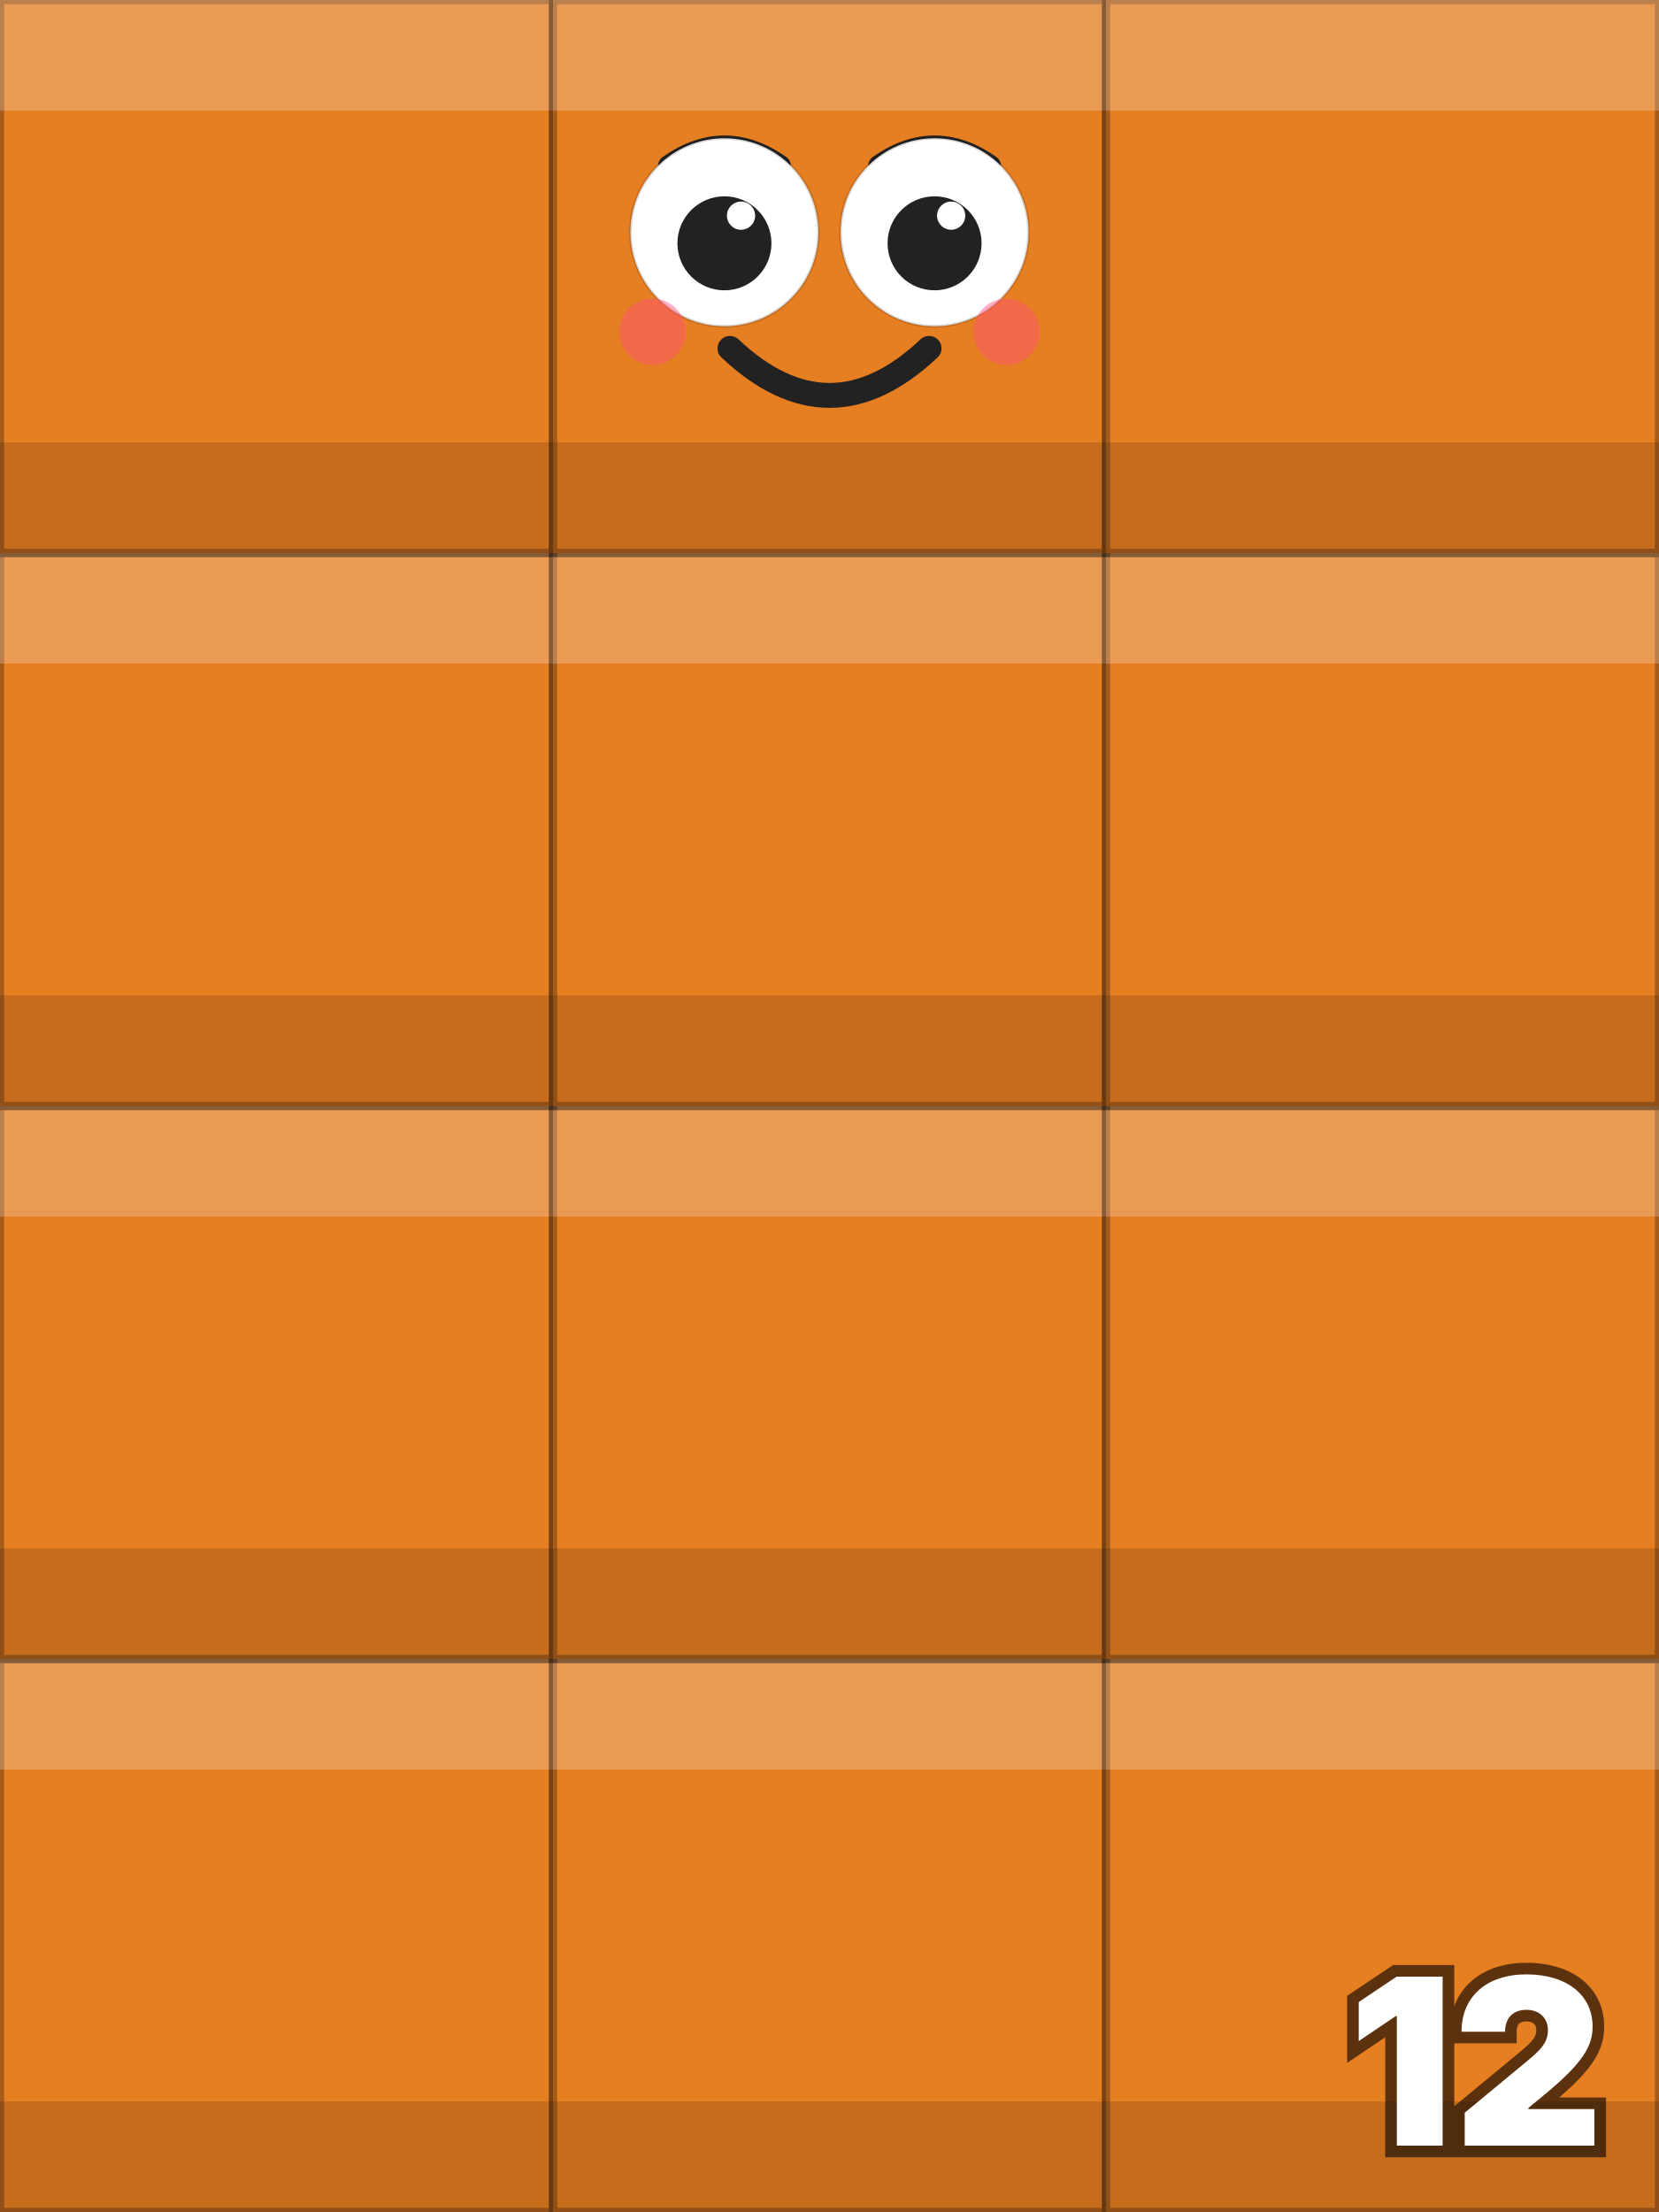
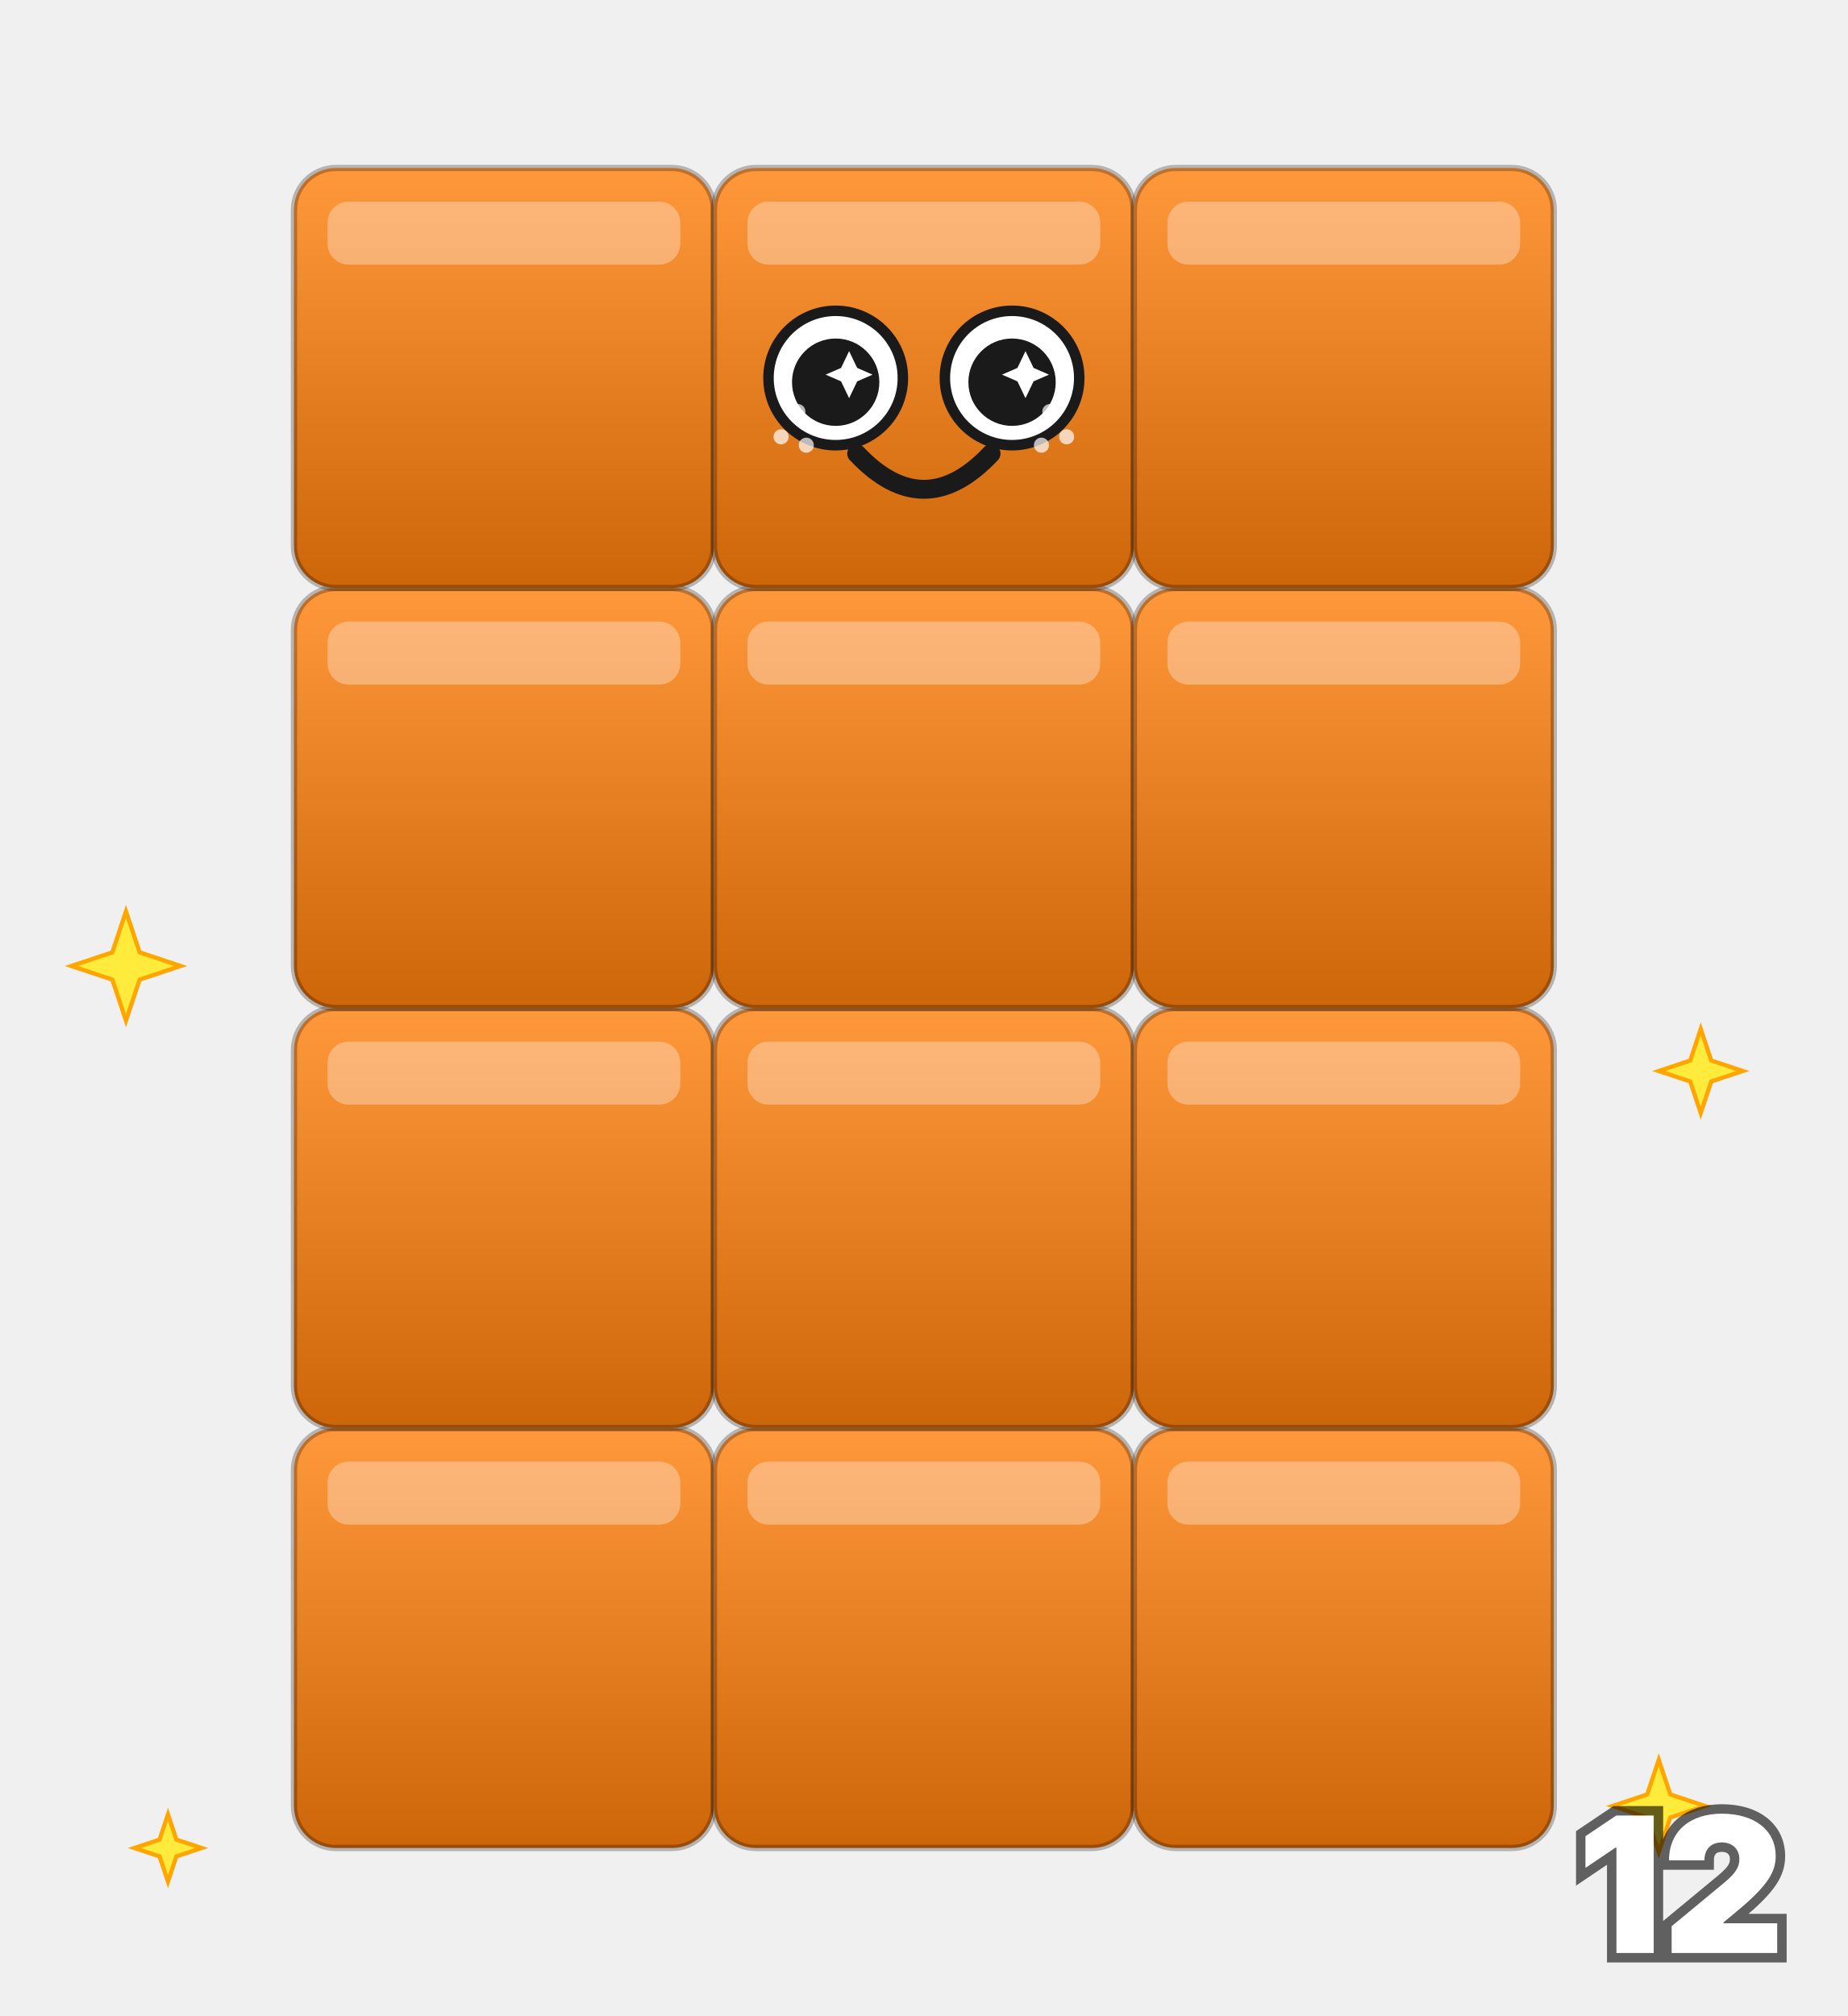
- <svg xmlns="http://www.w3.org/2000/svg" viewBox="0 0 300 400" width="300" height="400">
-   <rect x="0" y="300" width="100" height="100" fill="#E67E22" stroke="rgba(0,0,0,0.28)" stroke-width="1.5" />
-   <rect x="0" y="300" width="100" height="20" fill="rgba(255,255,255,0.22)" />
-   <rect x="0" y="380" width="100" height="20" fill="rgba(0,0,0,0.14)" />
-   <rect x="100" y="300" width="100" height="100" fill="#E67E22" stroke="rgba(0,0,0,0.28)" stroke-width="1.5" />
-   <rect x="100" y="300" width="100" height="20" fill="rgba(255,255,255,0.22)" />
-   <rect x="100" y="380" width="100" height="20" fill="rgba(0,0,0,0.14)" />
-   <rect x="200" y="300" width="100" height="100" fill="#E67E22" stroke="rgba(0,0,0,0.28)" stroke-width="1.5" />
-   <rect x="200" y="300" width="100" height="20" fill="rgba(255,255,255,0.22)" />
-   <rect x="200" y="380" width="100" height="20" fill="rgba(0,0,0,0.14)" />
-   <rect x="0" y="200" width="100" height="100" fill="#E67E22" stroke="rgba(0,0,0,0.28)" stroke-width="1.5" />
-   <rect x="0" y="200" width="100" height="20" fill="rgba(255,255,255,0.22)" />
-   <rect x="0" y="280" width="100" height="20" fill="rgba(0,0,0,0.14)" />
-   <rect x="100" y="200" width="100" height="100" fill="#E67E22" stroke="rgba(0,0,0,0.28)" stroke-width="1.5" />
-   <rect x="100" y="200" width="100" height="20" fill="rgba(255,255,255,0.22)" />
-   <rect x="100" y="280" width="100" height="20" fill="rgba(0,0,0,0.14)" />
-   <rect x="200" y="200" width="100" height="100" fill="#E67E22" stroke="rgba(0,0,0,0.28)" stroke-width="1.5" />
-   <rect x="200" y="200" width="100" height="20" fill="rgba(255,255,255,0.22)" />
-   <rect x="200" y="280" width="100" height="20" fill="rgba(0,0,0,0.14)" />
-   <rect x="0" y="100" width="100" height="100" fill="#E67E22" stroke="rgba(0,0,0,0.28)" stroke-width="1.5" />
-   <rect x="0" y="100" width="100" height="20" fill="rgba(255,255,255,0.22)" />
-   <rect x="0" y="180" width="100" height="20" fill="rgba(0,0,0,0.14)" />
-   <rect x="100" y="100" width="100" height="100" fill="#E67E22" stroke="rgba(0,0,0,0.28)" stroke-width="1.5" />
-   <rect x="100" y="100" width="100" height="20" fill="rgba(255,255,255,0.22)" />
-   <rect x="100" y="180" width="100" height="20" fill="rgba(0,0,0,0.14)" />
-   <rect x="200" y="100" width="100" height="100" fill="#E67E22" stroke="rgba(0,0,0,0.28)" stroke-width="1.5" />
-   <rect x="200" y="100" width="100" height="20" fill="rgba(255,255,255,0.22)" />
-   <rect x="200" y="180" width="100" height="20" fill="rgba(0,0,0,0.14)" />
-   <rect x="0" y="0" width="100" height="100" fill="#E67E22" stroke="rgba(0,0,0,0.28)" stroke-width="1.5" />
-   <rect x="0" y="0" width="100" height="20" fill="rgba(255,255,255,0.22)" />
-   <rect x="0" y="80" width="100" height="20" fill="rgba(0,0,0,0.14)" />
-   <rect x="100" y="0" width="100" height="100" fill="#E67E22" stroke="rgba(0,0,0,0.28)" stroke-width="1.5" />
-   <rect x="100" y="0" width="100" height="20" fill="rgba(255,255,255,0.22)" />
-   <rect x="100" y="80" width="100" height="20" fill="rgba(0,0,0,0.14)" />
-   <rect x="200" y="0" width="100" height="100" fill="#E67E22" stroke="rgba(0,0,0,0.28)" stroke-width="1.5" />
-   <rect x="200" y="0" width="100" height="20" fill="rgba(255,255,255,0.22)" />
-   <rect x="200" y="80" width="100" height="20" fill="rgba(0,0,0,0.14)" />
-   <path d="M 121 30 Q 131 23, 141 30" stroke="#222" stroke-width="4" fill="none" stroke-linecap="round" />
-   <path d="M 159 30 Q 169 23, 179 30" stroke="#222" stroke-width="4" fill="none" stroke-linecap="round" />
-   <circle cx="131" cy="42" r="17" fill="white" stroke="rgba(0,0,0,0.15)" stroke-width="0.5" />
-   <circle cx="169" cy="42" r="17" fill="white" stroke="rgba(0,0,0,0.15)" stroke-width="0.5" />
-   <circle cx="131" cy="44" r="8.5" fill="#222" />
-   <circle cx="169" cy="44" r="8.5" fill="#222" />
-   <circle cx="134" cy="39" r="2.55" fill="white" />
-   <circle cx="172" cy="39" r="2.55" fill="white" />
-   <circle cx="118" cy="60" r="6" fill="rgba(255,80,120,0.45)" />
-   <circle cx="182" cy="60" r="6" fill="rgba(255,80,120,0.45)" />
-   <path d="M 132 63 Q 150 80, 168 63" stroke="#222" stroke-width="4.5" fill="none" stroke-linecap="round" />
-   <text x="290" y="388" font-family="-apple-system, BlinkMacSystemFont, 'Segoe UI', sans-serif" font-weight="900" font-size="42" fill="white" stroke="rgba(0,0,0,0.6)" stroke-width="4.2" paint-order="stroke fill" text-anchor="end">12</text>
+ <svg xmlns="http://www.w3.org/2000/svg" viewBox="0 0 440 480" width="440" height="480">
+   <defs>
+     <linearGradient id="grad-12" x1="0%" y1="0%" x2="0%" y2="100%">
+       <stop offset="0%" stop-color="#ff973b" />
+       <stop offset="50%" stop-color="#E67E22" />
+       <stop offset="100%" stop-color="#cd6509" />
+     </linearGradient>
+   </defs>
+   <rect x="70" y="340" width="100" height="100" rx="10" fill="url(#grad-12)" stroke="rgba(0,0,0,0.25)" stroke-width="1.5" />
+   <rect x="78" y="348" width="84" height="15" rx="5" fill="rgba(255,255,255,0.32)" />
+   <rect x="170" y="340" width="100" height="100" rx="10" fill="url(#grad-12)" stroke="rgba(0,0,0,0.25)" stroke-width="1.5" />
+   <rect x="178" y="348" width="84" height="15" rx="5" fill="rgba(255,255,255,0.32)" />
+   <rect x="270" y="340" width="100" height="100" rx="10" fill="url(#grad-12)" stroke="rgba(0,0,0,0.25)" stroke-width="1.5" />
+   <rect x="278" y="348" width="84" height="15" rx="5" fill="rgba(255,255,255,0.32)" />
+   <rect x="70" y="240" width="100" height="100" rx="10" fill="url(#grad-12)" stroke="rgba(0,0,0,0.25)" stroke-width="1.5" />
+   <rect x="78" y="248" width="84" height="15" rx="5" fill="rgba(255,255,255,0.32)" />
+   <rect x="170" y="240" width="100" height="100" rx="10" fill="url(#grad-12)" stroke="rgba(0,0,0,0.25)" stroke-width="1.5" />
+   <rect x="178" y="248" width="84" height="15" rx="5" fill="rgba(255,255,255,0.32)" />
+   <rect x="270" y="240" width="100" height="100" rx="10" fill="url(#grad-12)" stroke="rgba(0,0,0,0.25)" stroke-width="1.5" />
+   <rect x="278" y="248" width="84" height="15" rx="5" fill="rgba(255,255,255,0.32)" />
+   <rect x="70" y="140" width="100" height="100" rx="10" fill="url(#grad-12)" stroke="rgba(0,0,0,0.25)" stroke-width="1.5" />
+   <rect x="78" y="148" width="84" height="15" rx="5" fill="rgba(255,255,255,0.32)" />
+   <rect x="170" y="140" width="100" height="100" rx="10" fill="url(#grad-12)" stroke="rgba(0,0,0,0.25)" stroke-width="1.5" />
+   <rect x="178" y="148" width="84" height="15" rx="5" fill="rgba(255,255,255,0.32)" />
+   <rect x="270" y="140" width="100" height="100" rx="10" fill="url(#grad-12)" stroke="rgba(0,0,0,0.25)" stroke-width="1.5" />
+   <rect x="278" y="148" width="84" height="15" rx="5" fill="rgba(255,255,255,0.32)" />
+   <rect x="70" y="40" width="100" height="100" rx="10" fill="url(#grad-12)" stroke="rgba(0,0,0,0.25)" stroke-width="1.5" />
+   <rect x="78" y="48" width="84" height="15" rx="5" fill="rgba(255,255,255,0.32)" />
+   <rect x="170" y="40" width="100" height="100" rx="10" fill="url(#grad-12)" stroke="rgba(0,0,0,0.25)" stroke-width="1.5" />
+   <rect x="178" y="48" width="84" height="15" rx="5" fill="rgba(255,255,255,0.32)" />
+   <rect x="270" y="40" width="100" height="100" rx="10" fill="url(#grad-12)" stroke="rgba(0,0,0,0.25)" stroke-width="1.5" />
+   <rect x="278" y="48" width="84" height="15" rx="5" fill="rgba(255,255,255,0.32)" />
+   <circle cx="199" cy="90" r="16" fill="white" stroke="#1a1a1a" stroke-width="2.5" />
+   <circle cx="241" cy="90" r="16" fill="white" stroke="#1a1a1a" stroke-width="2.5" />
+   <circle cx="199" cy="91" r="10.4" fill="#1a1a1a" />
+   <circle cx="241" cy="91" r="10.4" fill="#1a1a1a" />
+   <path d="M 202.2 83.6 L 204.12 87.6 L 207.8 89.2 L 204.12 90.8 L 202.2 94.8 L 200.28 90.8 L 196.6 89.2 L 200.28 87.6 Z" fill="white" />
+   <path d="M 244.2 83.6 L 246.12 87.6 L 249.8 89.2 L 246.12 90.8 L 244.2 94.8 L 242.28 90.8 L 238.6 89.2 L 242.28 87.6 Z" fill="white" />
+   <circle cx="190" cy="98" r="1.8" fill="rgba(255,255,255,0.7)" />
+   <circle cx="186" cy="104" r="1.8" fill="rgba(255,255,255,0.7)" />
+   <circle cx="192" cy="106" r="1.8" fill="rgba(255,255,255,0.7)" />
+   <circle cx="250" cy="98" r="1.8" fill="rgba(255,255,255,0.7)" />
+   <circle cx="254" cy="104" r="1.8" fill="rgba(255,255,255,0.7)" />
+   <circle cx="248" cy="106" r="1.8" fill="rgba(255,255,255,0.7)" />
+   <path d="M 204 108 Q 220 125, 236 108" stroke="#1a1a1a" stroke-width="4.5" fill="none" stroke-linecap="round" />
+   <path d="M 30 217 L 33.25 226.75 L 43 230 L 33.25 233.25 L 30 243 L 26.75 233.25 L 17 230 L 26.75 226.75 Z" fill="#FFEB3B" stroke="#FFA500" stroke-width="1" />
+   <path d="M 405 245 L 407.5 252.5 L 415 255 L 407.5 257.5 L 405 265 L 402.5 257.5 L 395 255 L 402.5 252.5 Z" fill="#FFEB3B" stroke="#FFA500" stroke-width="1" />
+   <path d="M 40 432 L 42 438 L 48 440 L 42 442 L 40 448 L 38 442 L 32 440 L 38 438 Z" fill="#FFEB3B" stroke="#FFA500" stroke-width="1" />
+   <path d="M 395 419 L 397.75 427.25 L 406 430 L 397.75 432.75 L 395 441 L 392.25 432.75 L 384 430 L 392.25 427.25 Z" fill="#FFEB3B" stroke="#FFA500" stroke-width="1" />
+   <text x="425" y="465" font-family="-apple-system, BlinkMacSystemFont, 'Segoe UI', sans-serif" font-weight="900" font-size="45" fill="white" stroke="rgba(0,0,0,0.6)" stroke-width="4.5" paint-order="stroke fill" text-anchor="end">12</text>
</svg>
